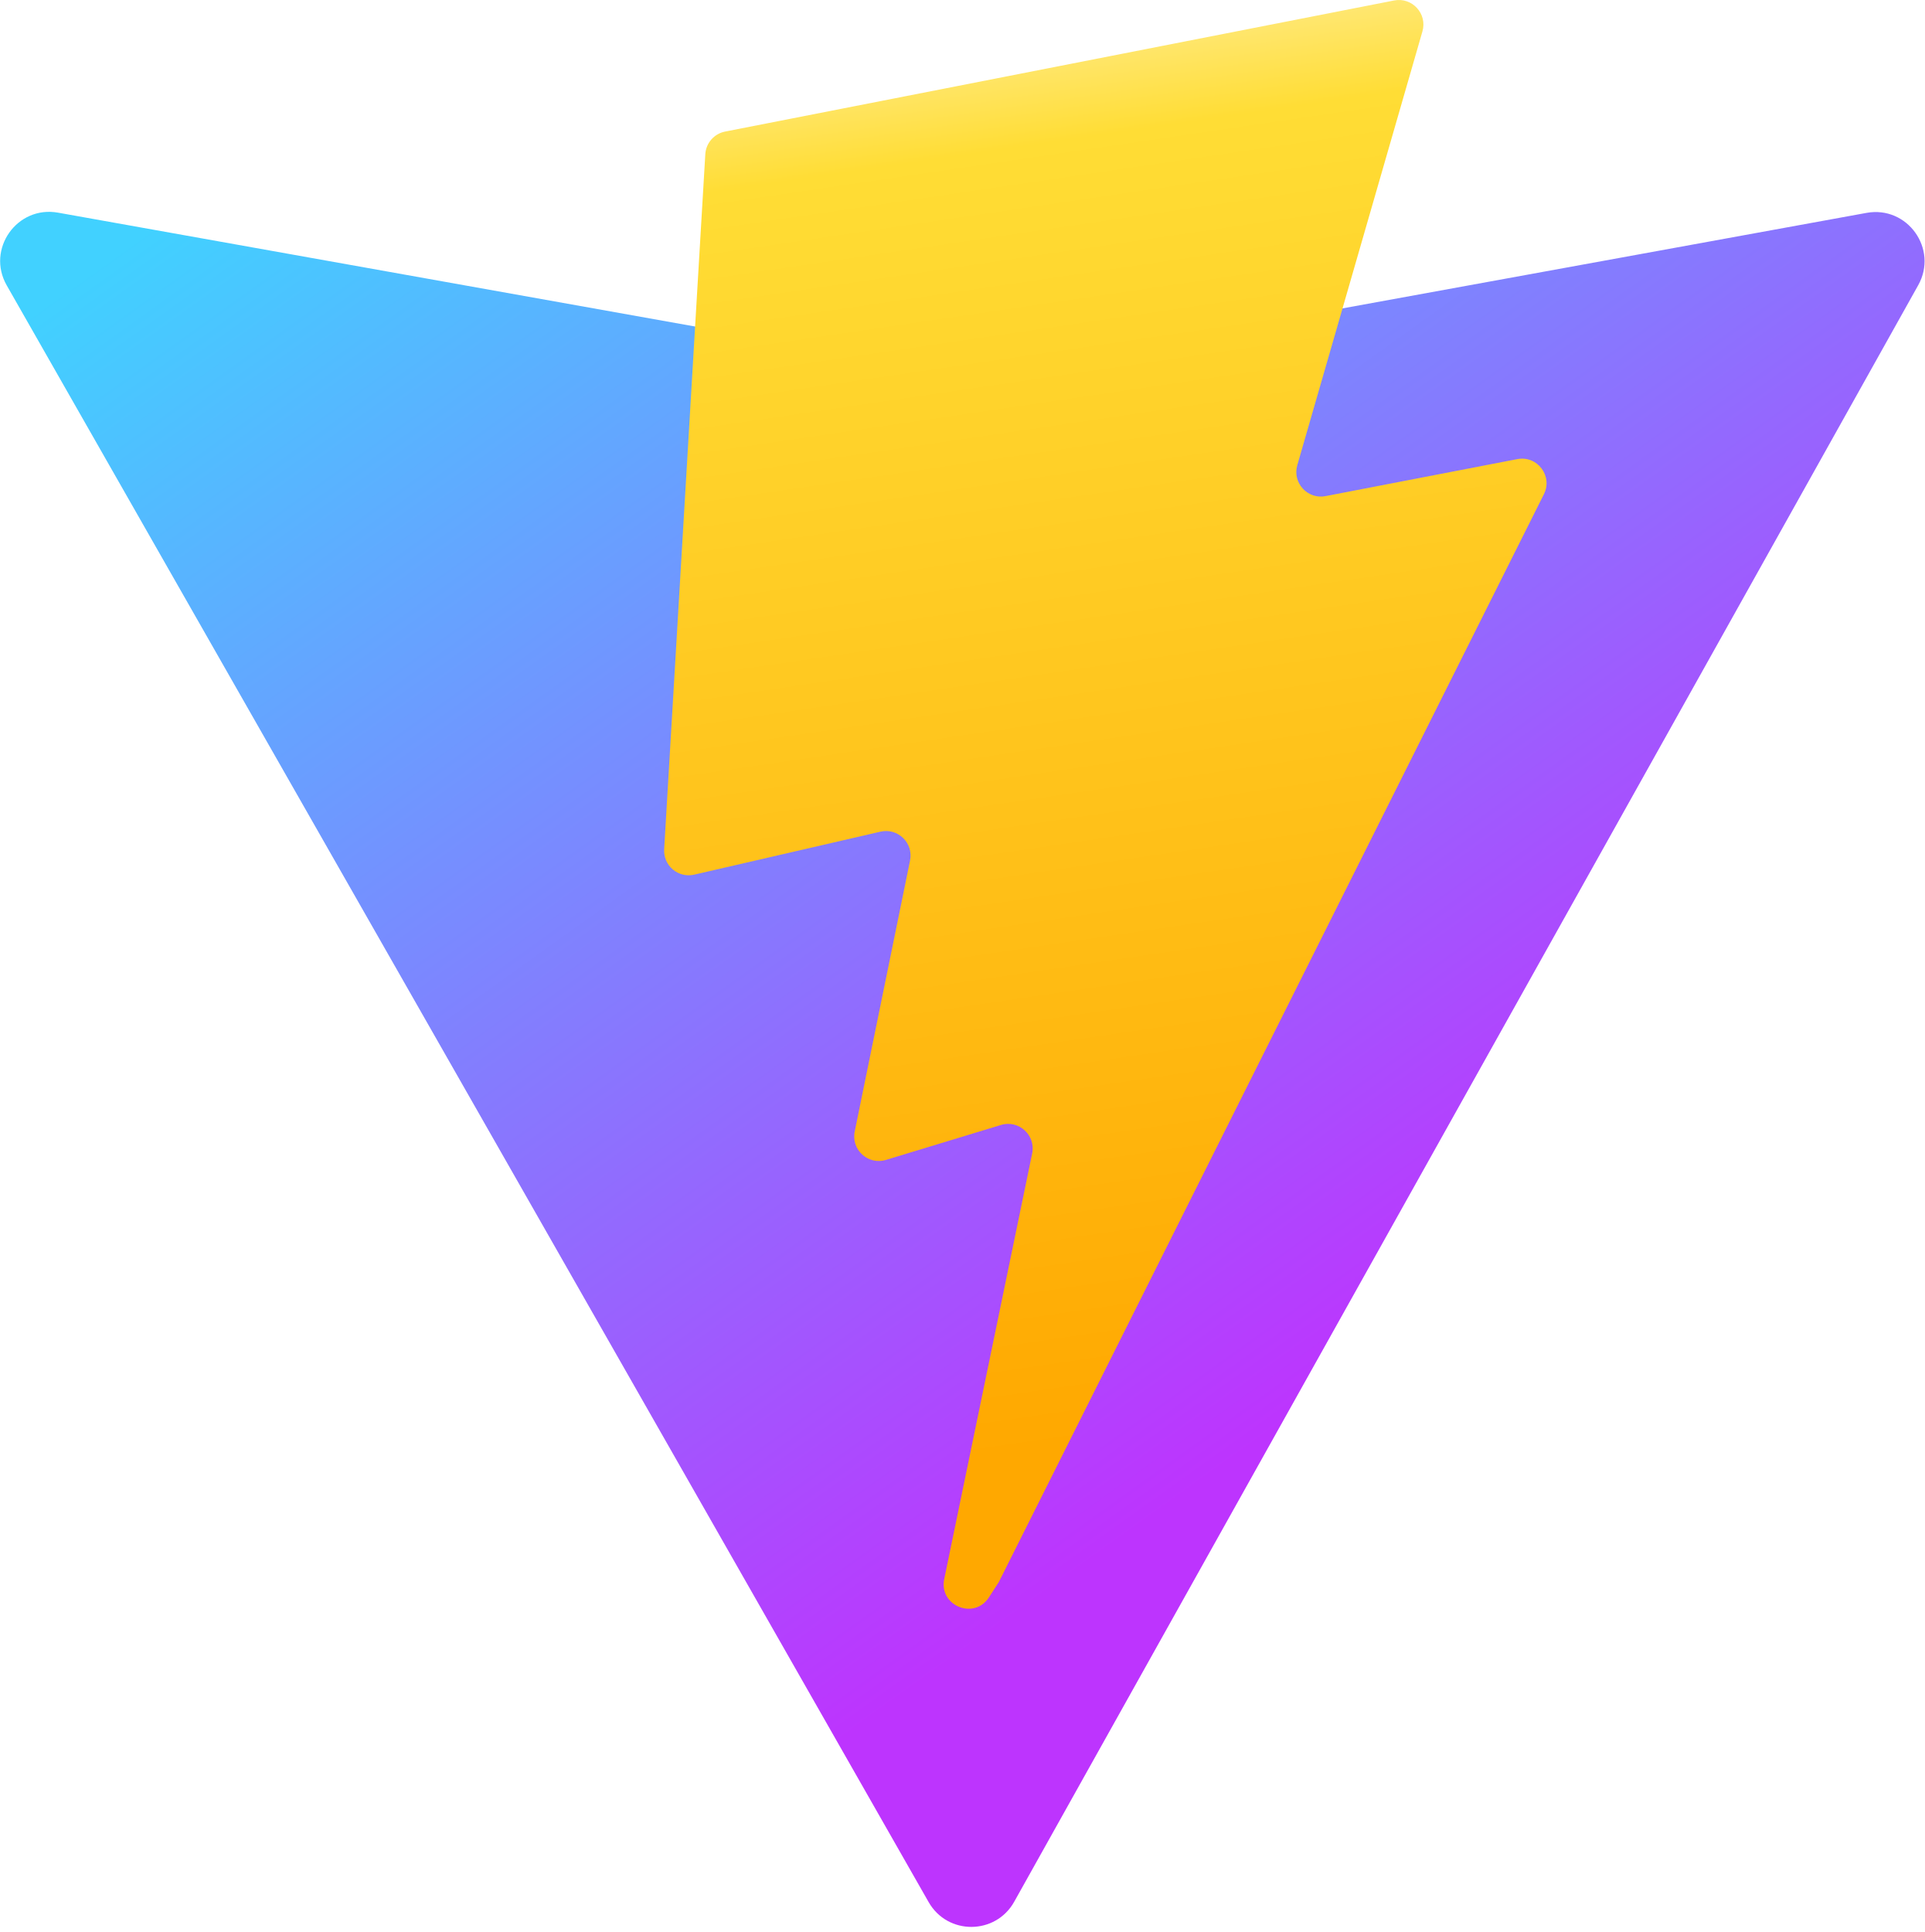
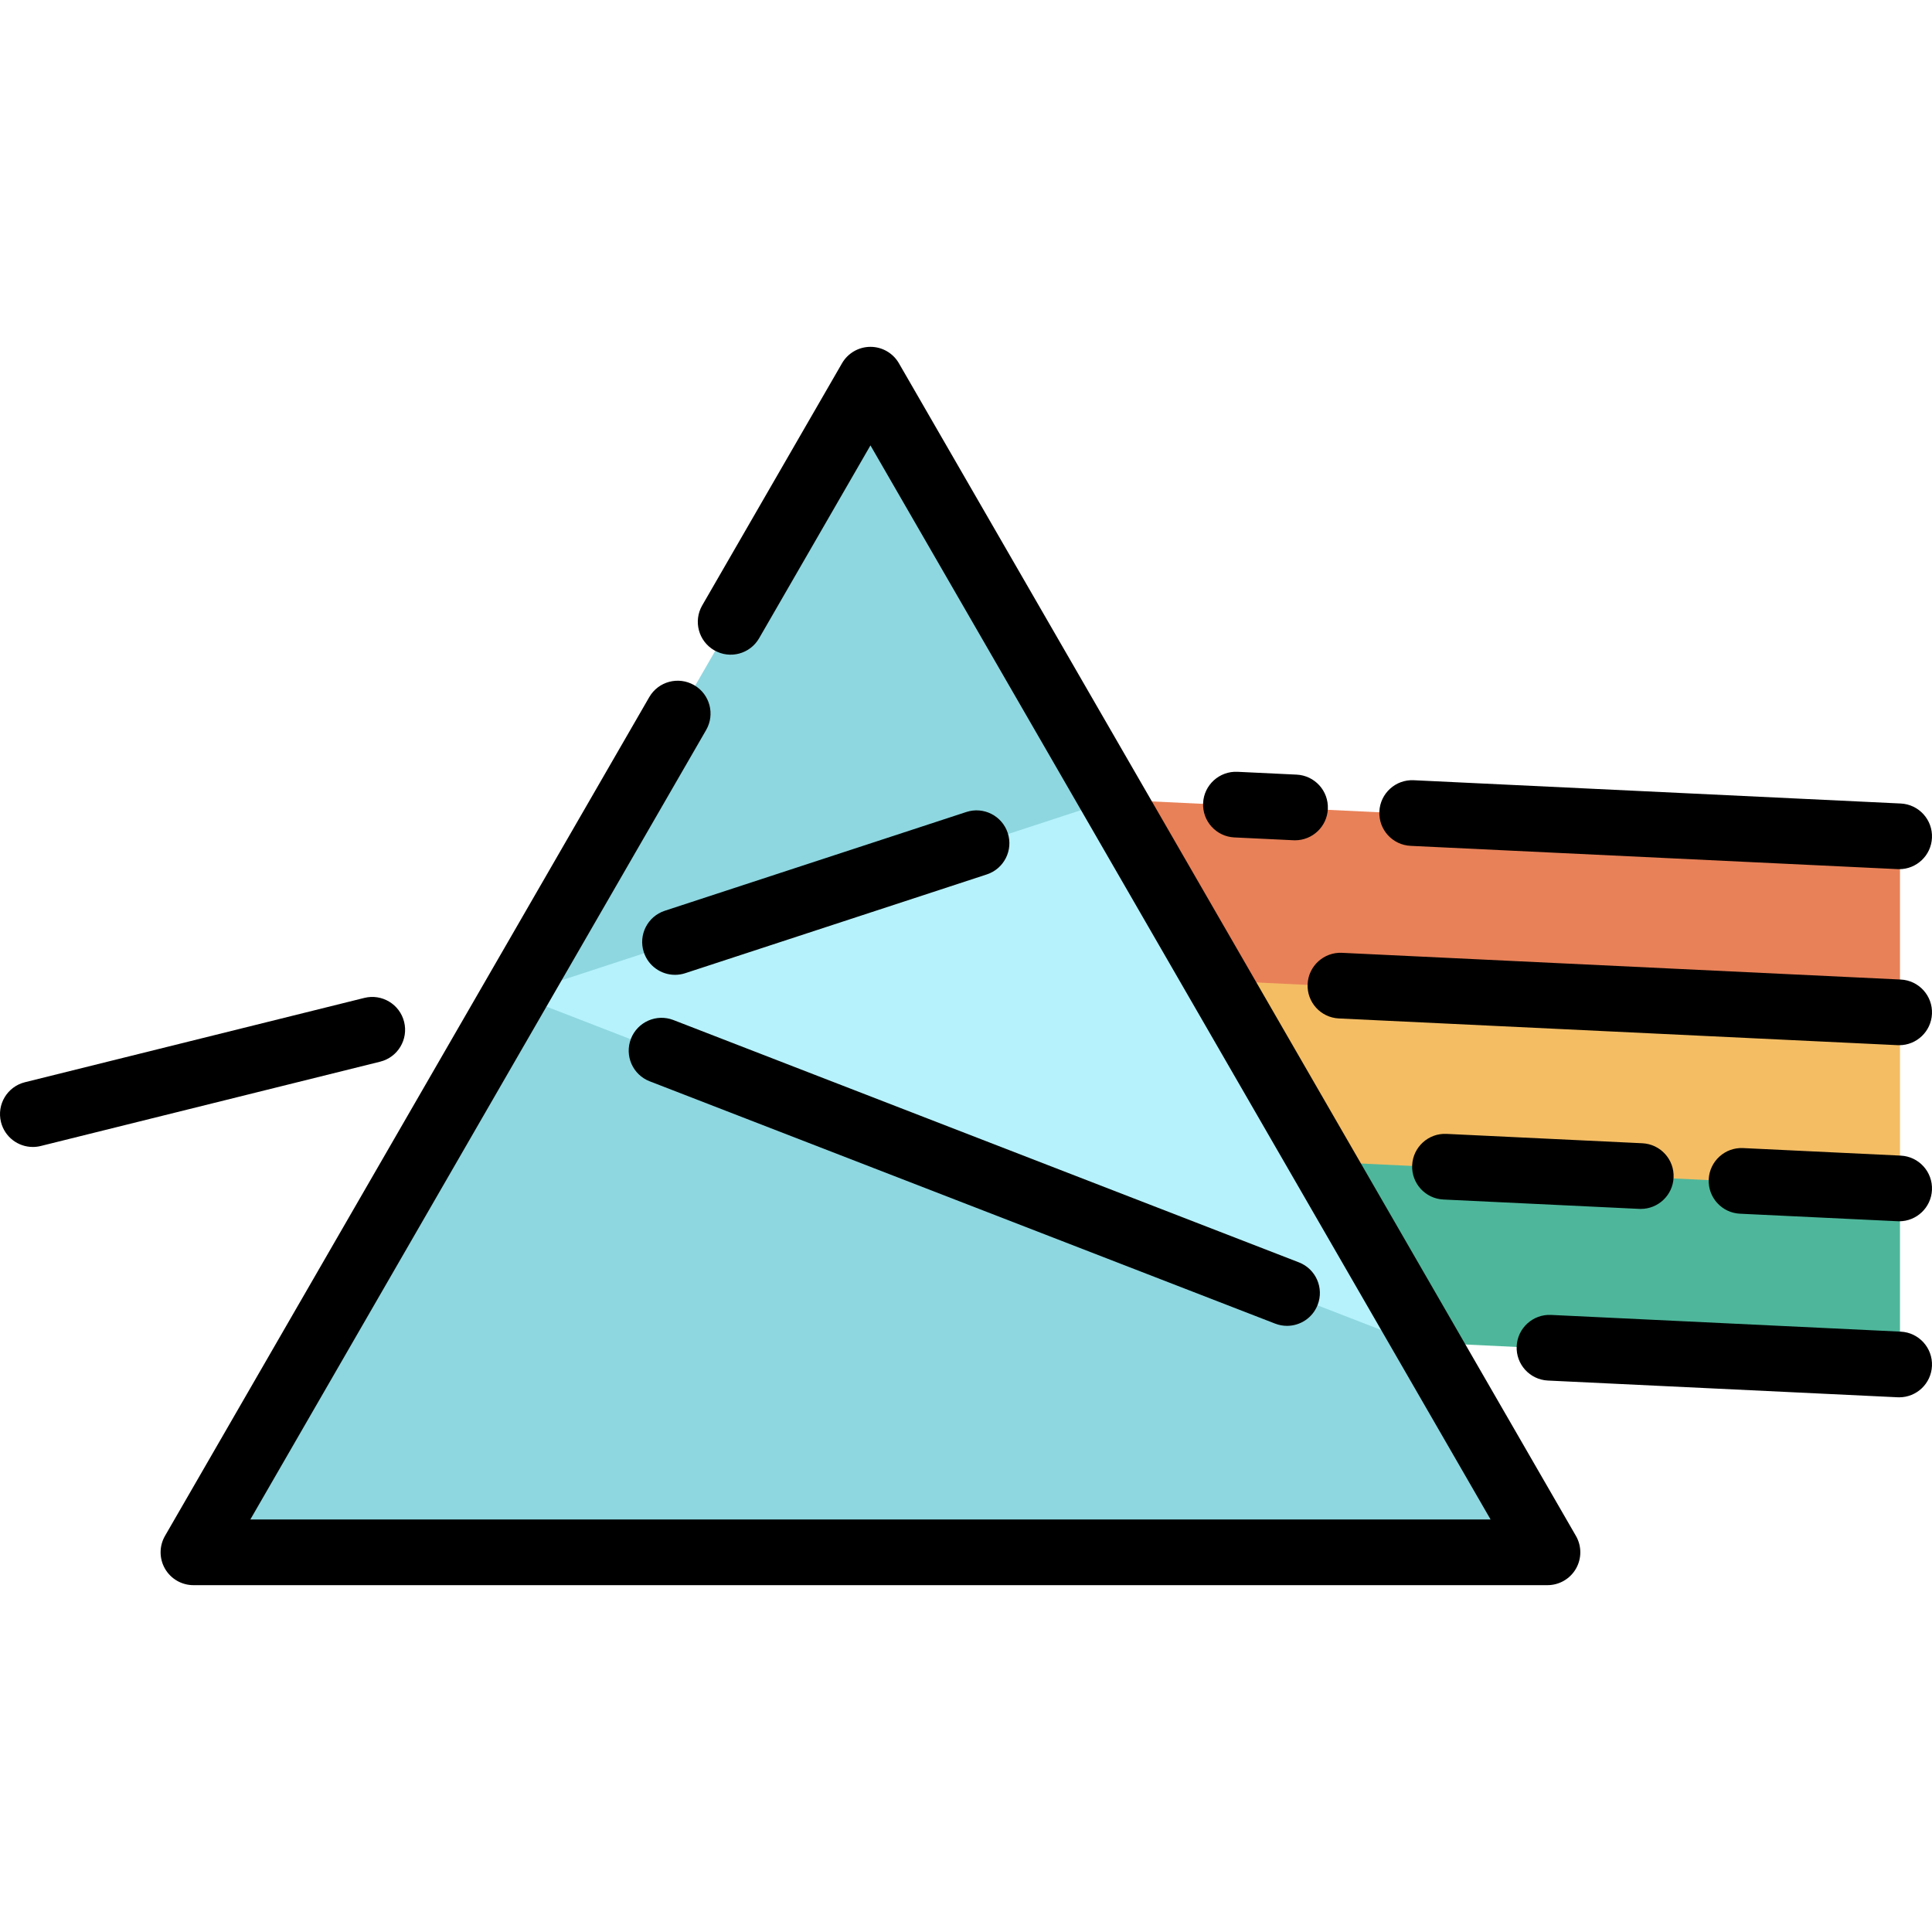
- <svg xmlns="http://www.w3.org/2000/svg" aria-hidden="true" role="img" class="iconify iconify--logos" width="31.88" height="32" preserveAspectRatio="xMidYMid meet" viewBox="0 0 256 257">
-   <defs>
-     <linearGradient id="IconifyId1813088fe1fbc01fb466" x1="-.828%" x2="57.636%" y1="7.652%" y2="78.411%">
-       <stop offset="0%" stop-color="#41D1FF" />
-       <stop offset="100%" stop-color="#BD34FE" />
-     </linearGradient>
-     <linearGradient id="IconifyId1813088fe1fbc01fb467" x1="43.376%" x2="50.316%" y1="2.242%" y2="89.03%">
-       <stop offset="0%" stop-color="#FFEA83" />
-       <stop offset="8.333%" stop-color="#FFDD35" />
-       <stop offset="100%" stop-color="#FFA800" />
-     </linearGradient>
-   </defs>
-   <path fill="url(#IconifyId1813088fe1fbc01fb466)" d="M255.153 37.938L134.897 252.976c-2.483 4.44-8.862 4.466-11.382.048L.875 37.958c-2.746-4.814 1.371-10.646 6.827-9.67l120.385 21.517a6.537 6.537 0 0 0 2.322-.004l117.867-21.483c5.438-.991 9.574 4.796 6.877 9.62Z" />
-   <path fill="url(#IconifyId1813088fe1fbc01fb467)" d="M185.432.063L96.44 17.501a3.268 3.268 0 0 0-2.634 3.014l-5.474 92.456a3.268 3.268 0 0 0 3.997 3.378l24.777-5.718c2.318-.535 4.413 1.507 3.936 3.838l-7.361 36.047c-.495 2.426 1.782 4.5 4.151 3.78l15.304-4.649c2.372-.72 4.652 1.36 4.15 3.788l-11.698 56.621c-.732 3.542 3.979 5.473 5.943 2.437l1.313-2.028l72.516-144.72c1.215-2.423-.88-5.186-3.54-4.672l-25.505 4.922c-2.396.462-4.435-1.77-3.759-4.114l16.646-57.705c.677-2.35-1.37-4.583-3.769-4.113Z" />
+ <svg xmlns="http://www.w3.org/2000/svg" version="1.1" id="Layer_1" x="0px" y="0px" viewBox="0 0 512 512" style="enable-background:new 0 0 512 512;" xml:space="preserve">
+   <polygon style="fill:#8ED7E0;" points="230.906,100.851 410.32,411.605 51.492,411.605 " />
+   <polygon style="fill:#F4BD64;" points="503.514,268.508 503.514,315.169 361.641,336.632 338.642,328.506 291.052,235.647 " />
+   <polygon style="fill:#4EB79B;" points="503.514,315.169 503.514,361.82 378.119,355.819 378.107,355.819 338.642,328.506   350.424,307.857 " />
+   <polygon style="fill:#E88158;" points="503.514,221.857 503.514,268.508 322.717,259.872 271.319,248.415 295.021,211.898 " />
+   <polygon style="fill:#B6F2FC;" points="378.107,355.819 379.094,357.525 136.893,263.69 295.021,211.898 322.717,259.872   350.412,307.857 350.424,307.857 " />
+   <path d="M238.221,96.27c-1.555-2.694-4.428-4.353-7.539-4.353s-5.984,1.66-7.539,4.353l-37.049,64.169  c-2.404,4.164-0.977,9.488,3.186,11.892c4.166,2.404,9.489,0.977,11.892-3.186l29.51-51.111l164.336,284.638H66.345l120.79-209.215  c2.404-4.164,0.977-9.488-3.186-11.892c-4.167-2.405-9.49-0.979-11.892,3.186L43.727,407.025c-1.555,2.693-1.555,6.013,0,8.706  c1.555,2.693,4.428,4.353,7.539,4.353h358.83c3.111,0,5.984-1.66,7.539-4.353s1.555-6.013,0-8.706L238.221,96.27z" />
+   <path d="M327.118,221.926l15.663,0.749c0.142,0.007,0.282,0.01,0.423,0.01c4.617,0,8.466-3.628,8.688-8.29  c0.23-4.802-3.478-8.881-8.28-9.111l-15.663-0.749c-4.787-0.224-8.882,3.476-9.112,8.28  C318.609,217.617,322.316,221.696,327.118,221.926z" />
+   <path d="M373.828,224.159l129.051,6.169c0.142,0.007,0.282,0.01,0.423,0.01c4.617,0,8.466-3.628,8.688-8.29  c0.23-4.802-3.478-8.881-8.28-9.111l-129.051-6.169c-4.806-0.233-8.882,3.476-9.112,8.28  C365.318,219.852,369.026,223.93,373.828,224.159z" />
+   <path d="M256.084,215.188l-79.904,26.171c-4.57,1.496-7.061,6.413-5.565,10.983c1.203,3.669,4.61,5.998,8.273,5.998  c0.897,0,1.812-0.14,2.71-0.435l79.904-26.171c4.57-1.496,7.061-6.413,5.563-10.983  C265.569,216.182,260.648,213.691,256.084,215.188z" />
+   <path d="M107.098,270.807c-1.158-4.667-5.878-7.509-10.548-6.35L6.608,286.801c-4.666,1.16-7.509,5.882-6.349,10.548  c0.984,3.962,4.535,6.609,8.441,6.609c0.695,0,1.401-0.084,2.106-0.259l89.942-22.344  C105.415,280.195,108.258,275.473,107.098,270.807z" />
+   <path d="M503.711,259.588l-148.067-7.081c-4.781-0.23-8.882,3.478-9.112,8.28c-0.23,4.803,3.476,8.882,8.28,9.112l148.067,7.081  c0.142,0.007,0.282,0.01,0.423,0.01c4.617,0,8.466-3.629,8.688-8.29C512.221,263.897,508.513,259.818,503.711,259.588z" />
+   <path d="M434.407,320.366c0.142,0.007,0.282,0.01,0.423,0.01c4.617,0,8.466-3.628,8.688-8.29c0.23-4.803-3.476-8.882-8.28-9.112  l-51.885-2.482c-4.788-0.238-8.882,3.478-9.112,8.28c-0.23,4.803,3.476,8.882,8.28,9.112L434.407,320.366z" />
+   <path d="M503.711,306.25l-41.77-1.998c-4.801-0.237-8.882,3.478-9.112,8.28c-0.23,4.803,3.476,8.882,8.28,9.112l41.77,1.998  c0.142,0.007,0.282,0.01,0.423,0.01c4.617,0,8.466-3.628,8.688-8.29C512.221,310.559,508.513,306.48,503.711,306.25z" />
+   <path d="M503.711,352.9l-92.663-4.433c-4.782-0.233-8.882,3.476-9.112,8.28c-0.23,4.802,3.476,8.882,8.28,9.112l92.663,4.433  c0.142,0.007,0.282,0.01,0.423,0.01c4.617,0,8.466-3.628,8.688-8.29C512.221,357.209,508.513,353.129,503.711,352.9z" />
+   <path d="M167.203,275.293c-1.738,4.483,0.489,9.526,4.973,11.263l165.757,64.218c1.034,0.4,2.097,0.59,3.142,0.59  c3.49,0,6.783-2.114,8.119-5.562c1.738-4.483-0.489-9.526-4.973-11.263l-165.757-64.218  C173.979,268.584,168.939,270.81,167.203,275.293z" />
+   <g>
+ </g>
+   <g>
+ </g>
+   <g>
+ </g>
+   <g>
+ </g>
+   <g>
+ </g>
+   <g>
+ </g>
+   <g>
+ </g>
+   <g>
+ </g>
+   <g>
+ </g>
+   <g>
+ </g>
+   <g>
+ </g>
+   <g>
+ </g>
+   <g>
+ </g>
+   <g>
+ </g>
+   <g>
+ </g>
</svg>
